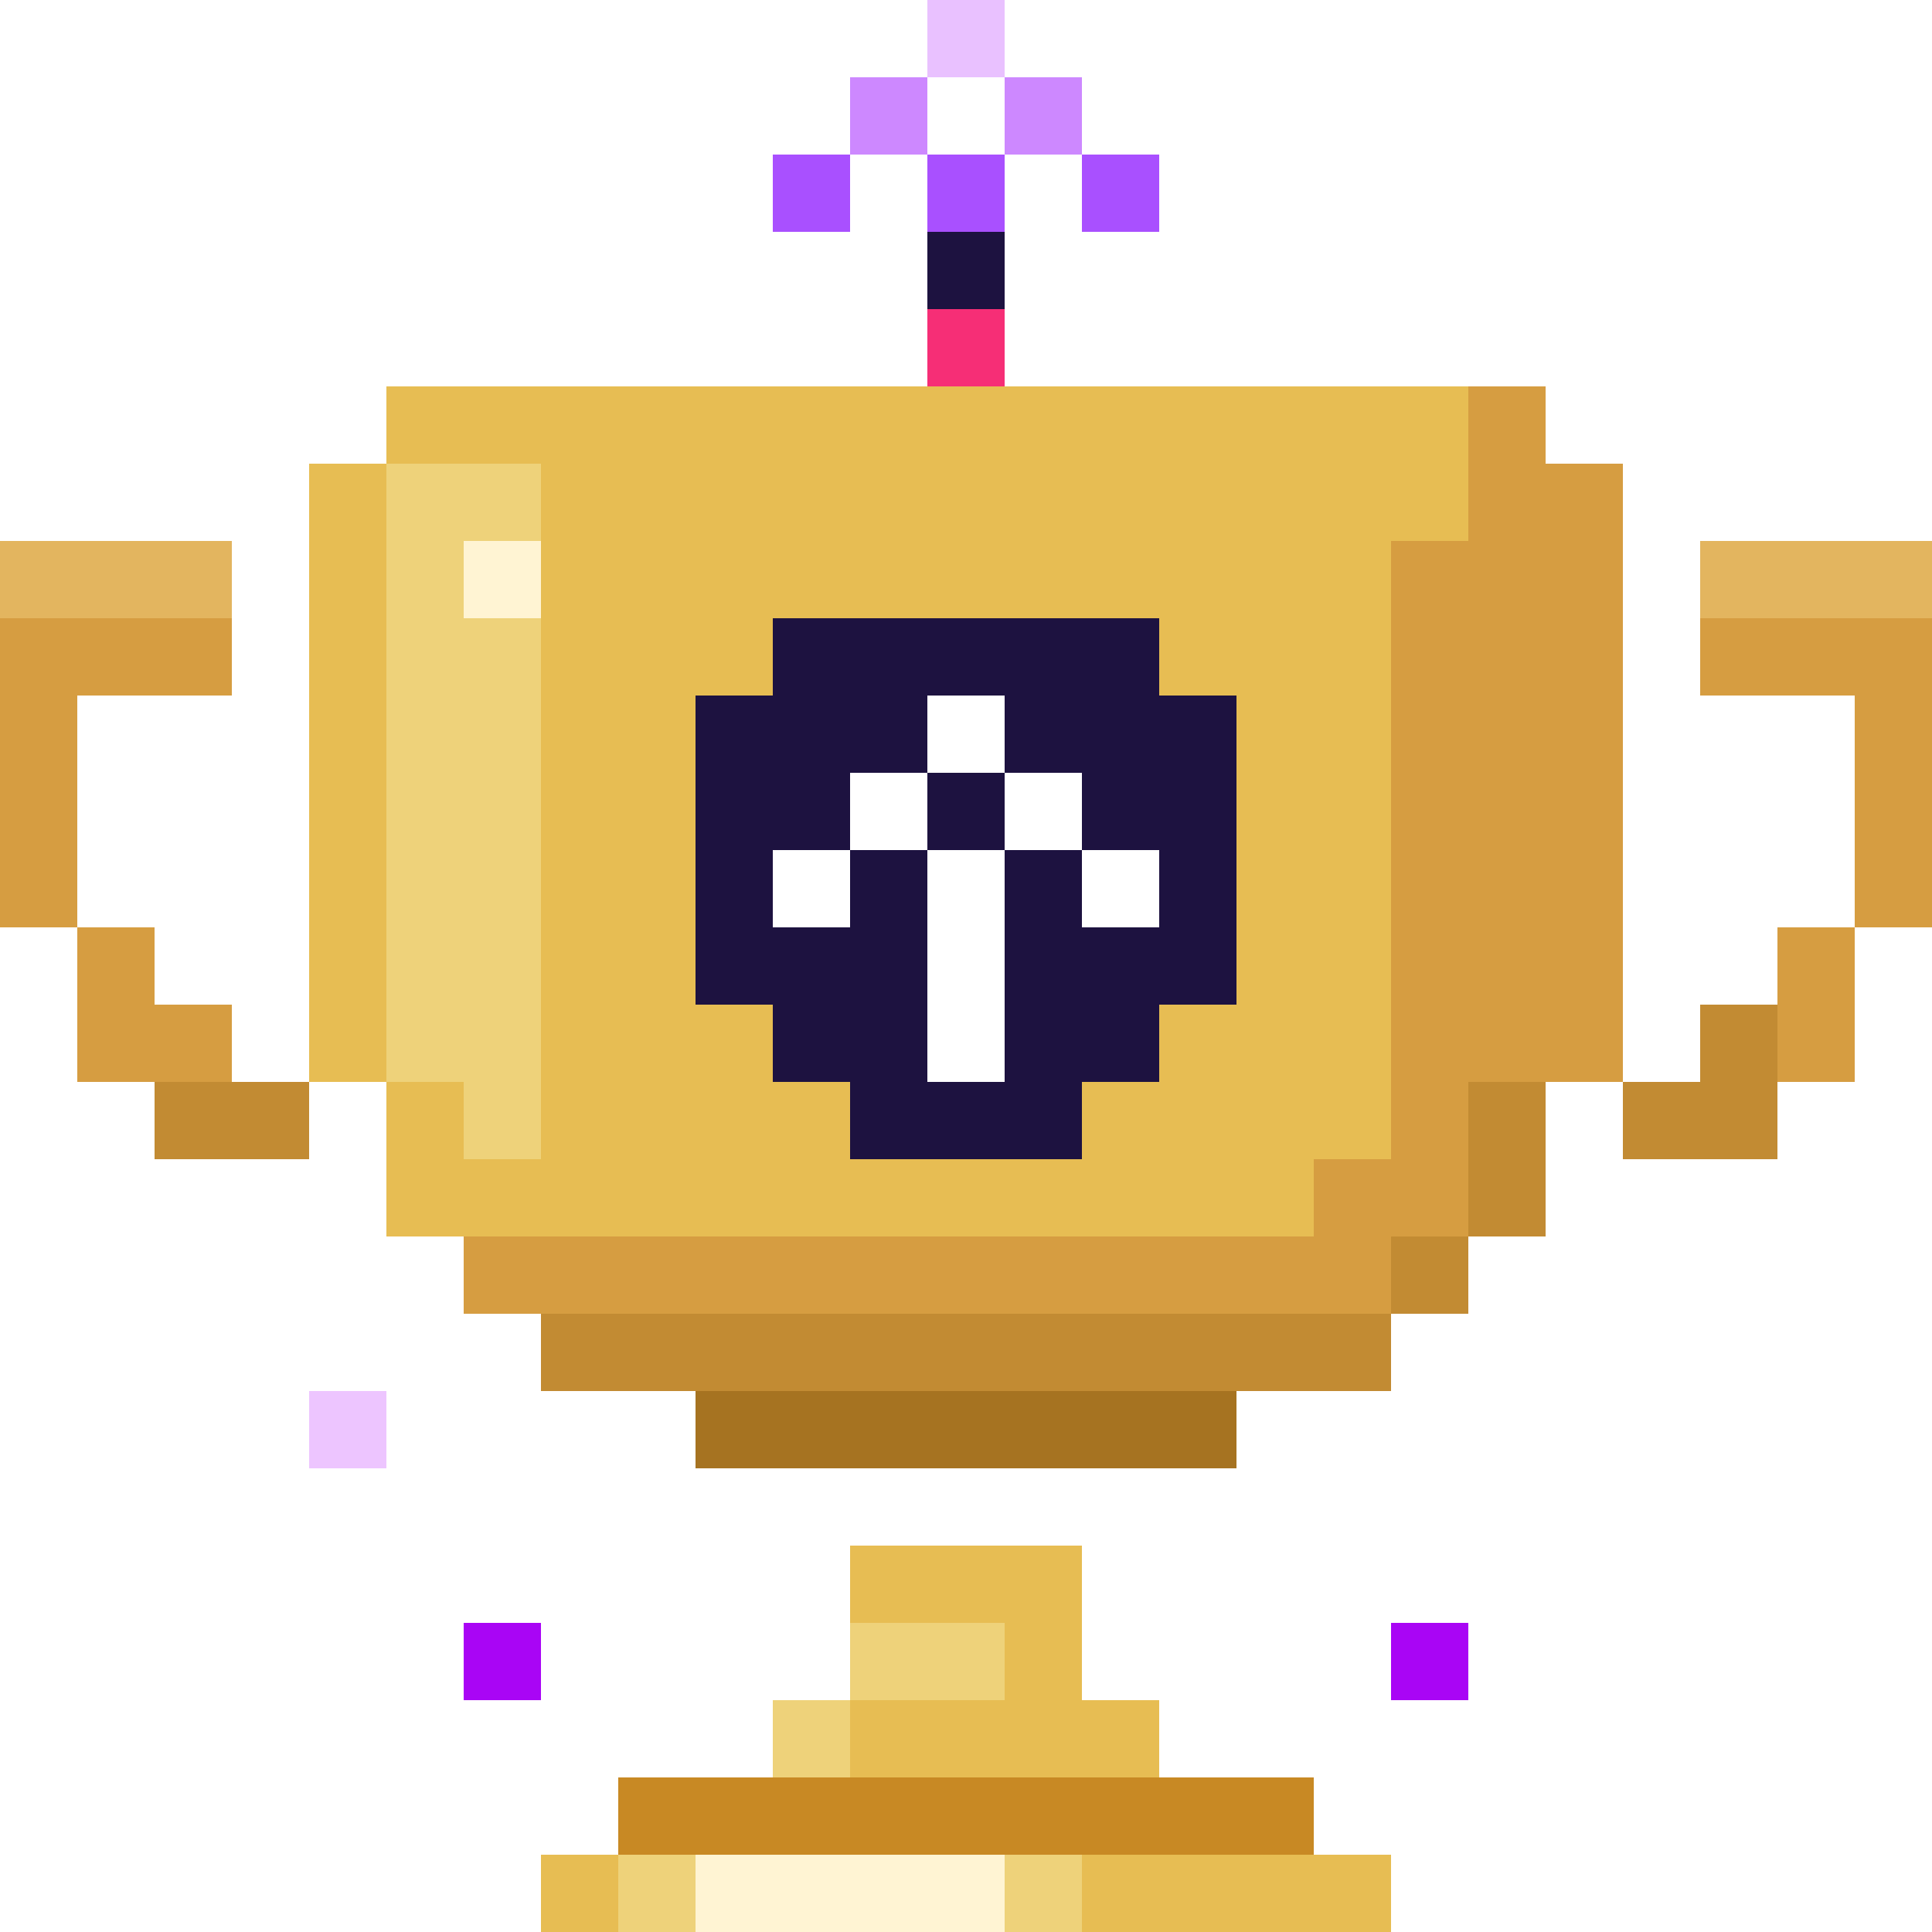
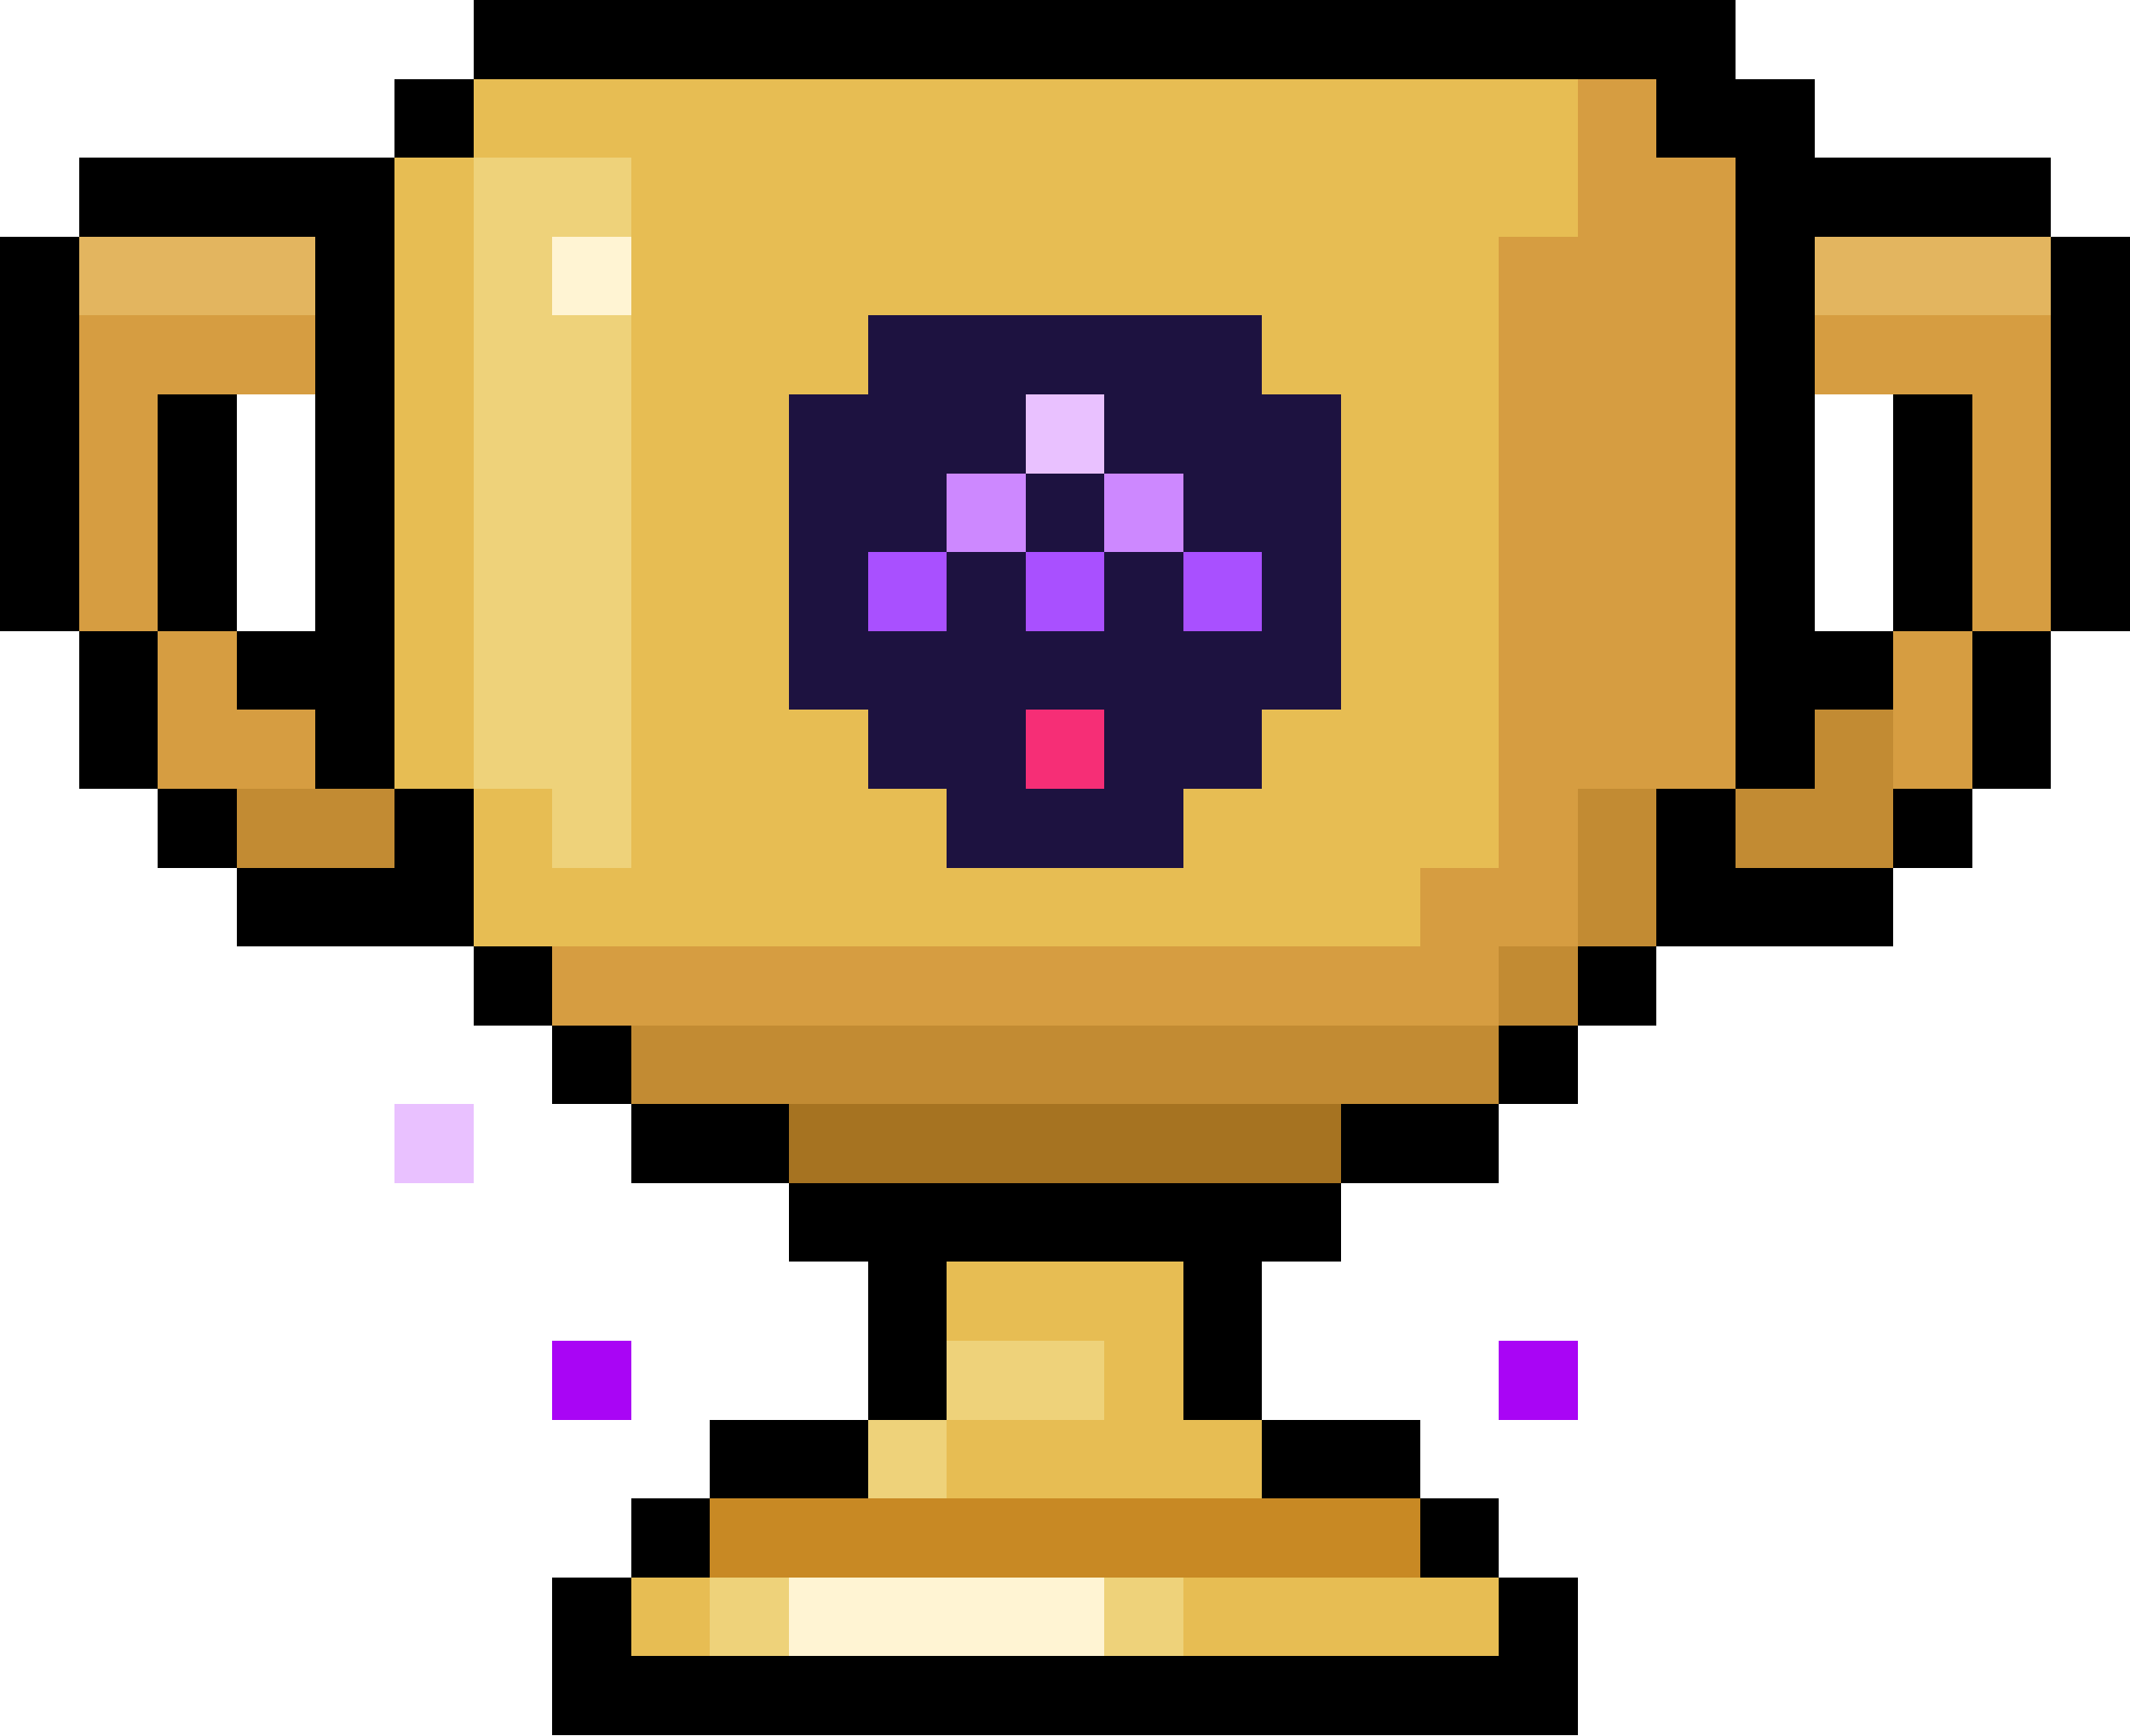
- <svg xmlns="http://www.w3.org/2000/svg" viewBox="0 0 25 25" shape-rendering="crispEdges">
-   <path fill="#e7bd53" d="M5 5h1v1h-1zM6 5h1v1h-1zM7 5h1v1h-1zM7 6h1v1h-1zM7 7h1v1h-1zM15 7h1v1h-1zM7 8h1v1h-1zM15 8h1v1h-1zM8 5h1v1h-1zM8 6h1v1h-1zM8 7h1v1h-1zM16 7h1v1h-1zM8 8h1v1h-1zM16 8h1v1h-1zM8 9h1v1h-1zM16 9h1v1h-1zM8 11h1v1h-1zM7 11h1v1h-1zM7 10h1v1h-1zM7 12h1v1h-1zM9 5h1v1h-1zM9 6h1v1h-1zM9 7h1v1h-1zM17 7h1v1h-1zM18 6h1v1h-1zM9 8h1v1h-1zM17 8h1v1h-1zM10 5h1v1h-1zM10 6h1v1h-1zM11 5h1v1h-1zM11 6h1v1h-1zM12 5h1v1h-1zM12 6h1v1h-1zM11 7h1v1h-1zM12 7h1v1h-1zM13 5h1v1h-1zM13 6h1v1h-1zM13 7h1v1h-1zM14 5h1v1h-1zM14 6h1v1h-1zM15 5h1v1h-1zM15 6h1v1h-1zM16 5h1v1h-1zM16 6h1v1h-1zM17 5h1v1h-1zM17 6h1v1h-1zM18 5h1v1h-1zM11 20h1v1h-1zM12 20h1v1h-1zM11 22h1v1h-1zM12 22h1v1h-1zM13 20h1v1h-1zM16 10h1v1h-1zM17 9h1v1h-1zM8 10h1v1h-1zM8 12h1v1h-1zM17 13h1v1h-1zM7 9h1v1h-1zM7 13h1v1h-1zM16 12h1v1h-1zM14 7h1v1h-1zM10 7h1v1h-1zM13 21h1v1h-1zM13 22h1v1h-1zM14 22h1v1h-1zM14 24h1v1h-1zM15 24h1v1h-1zM16 24h1v1h-1zM17 24h1v1h-1zM7 24h1v1h-1zM4 6h1v1h-1zM4 7h1v1h-1zM4 8h1v1h-1zM4 9h1v1h-1zM4 10h1v1h-1zM4 11h1v1h-1zM4 12h1v1h-1zM4 13h1v1h-1zM7 14h1v1h-1zM8 14h1v1h-1zM8 13h1v1h-1zM9 14h1v1h-1zM9 13h1v1h-1zM10 14h1v1h-1zM14 14h1v1h-1zM15 14h1v1h-1zM15 13h1v1h-1zM16 14h1v1h-1zM16 13h1v1h-1zM17 14h1v1h-1zM5 14h1v1h-1zM5 15h1v1h-1zM6 15h1v1h-1zM7 15h1v1h-1zM8 15h1v1h-1zM9 15h1v1h-1zM11 15h1v1h-1zM12 15h1v1h-1zM10 15h1v1h-1zM13 15h1v1h-1zM14 15h1v1h-1zM15 15h1v1h-1zM16 15h1v1h-1zM16 11h1v1h-1zM17 11h1v1h-1zM17 10h1v1h-1zM17 12h1v1h-1z" />
-   <path fill="#d69d41" d="M19 6h1v1h-1zM19 7h1v1h-1zM19 8h1v1h-1zM19 9h1v1h-1zM19 10h1v1h-1zM19 11h1v1h-1zM19 12h1v1h-1zM19 13h1v1h-1zM18 7h1v1h-1zM18 8h1v1h-1zM18 9h1v1h-1zM18 10h1v1h-1zM18 11h1v1h-1zM18 12h1v1h-1zM18 13h1v1h-1zM18 14h1v1h-1zM18 15h1v1h-1zM17 15h1v1h-1zM19 5h1v1h-1zM23 13h1v1h-1zM1 13h1v1h-1zM2 13h1v1h-1zM23 12h1v1h-1zM1 12h1v1h-1zM24 11h1v1h-1zM0 11h1v1h-1zM24 10h1v1h-1zM0 10h1v1h-1zM24 9h1v1h-1zM0 9h1v1h-1zM24 8h1v1h-1zM0 8h1v1h-1zM23 8h1v1h-1zM1 8h1v1h-1zM22 8h1v1h-1zM2 8h1v1h-1zM20 6h1v1h-1zM20 7h1v1h-1zM20 8h1v1h-1zM20 9h1v1h-1zM20 10h1v1h-1zM20 11h1v1h-1zM20 12h1v1h-1zM20 13h1v1h-1zM6 16h1v1h-1zM17 16h1v1h-1zM16 16h1v1h-1zM15 16h1v1h-1zM14 16h1v1h-1zM13 16h1v1h-1zM11 16h1v1h-1zM12 16h1v1h-1zM10 16h1v1h-1zM9 16h1v1h-1zM8 16h1v1h-1zM7 16h1v1h-1z" />
-   <path fill="#c28b33" d="M22 13h1v1h-1zM22 14h1v1h-1zM2 14h1v1h-1zM21 14h1v1h-1zM3 14h1v1h-1zM19 14h1v1h-1zM19 15h1v1h-1zM18 16h1v1h-1zM17 17h1v1h-1zM16 17h1v1h-1zM15 17h1v1h-1zM14 17h1v1h-1zM13 17h1v1h-1zM11 17h1v1h-1zM12 17h1v1h-1zM10 17h1v1h-1zM9 17h1v1h-1zM8 17h1v1h-1zM7 17h1v1h-1z" />
-   <path fill="#e3b55f" d="M24 7h1v1h-1zM0 7h1v1h-1zM23 7h1v1h-1zM1 7h1v1h-1zM22 7h1v1h-1zM2 7h1v1h-1z" />
-   <path fill="#a905f5" d="M6 21h1v1h-1zM18 21h1v1h-1z" />
-   <path fill="#edc5ff" d="M4 18h1v1h-1z" />
-   <path fill="#1d1240" d="M11 14h1v1h-1zM12 14h1v1h-1zM13 14h1v1h-1zM14 13h1v1h-1zM10 13h1v1h-1zM9 12h1v1h-1zM15 12h1v1h-1zM9 11h1v1h-1zM15 11h1v1h-1zM15 10h1v1h-1zM15 9h1v1h-1zM9 10h1v1h-1zM9 9h1v1h-1zM10 8h1v1h-1zM10 9h1v1h-1zM10 10h1v1h-1zM10 12h1v1h-1zM11 8h1v1h-1zM12 8h1v1h-1zM11 9h1v1h-1zM12 10h1v1h-1zM11 11h1v1h-1zM11 12h1v1h-1zM11 13h1v1h-1zM13 8h1v1h-1zM13 9h1v1h-1zM13 11h1v1h-1zM13 12h1v1h-1zM13 13h1v1h-1zM14 8h1v1h-1zM14 9h1v1h-1zM14 10h1v1h-1zM12 3h1v1h-1zM14 12h1v1h-1z" />
-   <path fill="#eed27a" d="M11 21h1v1h-1zM12 21h1v1h-1zM13 24h1v1h-1zM10 22h1v1h-1zM8 24h1v1h-1zM5 13h1v1h-1zM5 12h1v1h-1zM5 11h1v1h-1zM5 10h1v1h-1zM5 9h1v1h-1zM5 8h1v1h-1zM5 7h1v1h-1zM5 6h1v1h-1zM6 6h1v1h-1zM6 8h1v1h-1zM6 9h1v1h-1zM6 10h1v1h-1zM6 11h1v1h-1zM6 12h1v1h-1zM6 13h1v1h-1zM6 14h1v1h-1z" />
-   <path fill="#fff4d3" d="M11 24h1v1h-1zM12 24h1v1h-1zM10 24h1v1h-1zM9 24h1v1h-1zM6 7h1v1h-1z" />
-   <path fill="#c88924" d="M11 23h1v1h-1zM12 23h1v1h-1zM13 23h1v1h-1zM15 23h1v1h-1zM8 23h1v1h-1zM14 23h1v1h-1zM16 23h1v1h-1zM9 23h1v1h-1zM10 23h1v1h-1z" />
-   <path fill="#a950ff" d="M10 2h1v1h-1zM12 2h1v1h-1zM14 2h1v1h-1z" />
-   <path fill="#e9c1ff" d="M12 0h1v1h-1z" />
-   <path fill="#cd88ff" d="M11 1h1v1h-1zM13 1h1v1h-1z" />
-   <path fill="#f62e76" d="M12 4h1v1h-1z" />
-   <path fill="#a67321" d="M15 18h1v1h-1zM14 18h1v1h-1zM13 18h1v1h-1zM11 18h1v1h-1zM12 18h1v1h-1zM10 18h1v1h-1zM9 18h1v1h-1z" />
+ <svg xmlns="http://www.w3.org/2000/svg" viewBox="0 0 27 22" shape-rendering="crispEdges">
+   <path fill="#000000" d="M6 0h1v1h-1zM7 0h1v1h-1zM8 0h1v1h-1zM9 0h1v1h-1zM10 0h1v1h-1zM11 0h1v1h-1zM12 0h1v1h-1zM13 0h1v1h-1zM14 0h1v1h-1zM15 0h1v1h-1zM16 0h1v1h-1zM17 0h1v1h-1zM18 0h1v1h-1zM19 0h1v1h-1zM20 0h1v1h-1zM21 0h1v1h-1zM5 1h1v1h-1zM21 1h1v1h-1zM22 1h1v1h-1zM1 2h1v1h-1zM2 2h1v1h-1zM3 2h1v1h-1zM4 2h1v1h-1zM22 2h1v1h-1zM23 2h1v1h-1zM24 2h1v1h-1zM25 2h1v1h-1zM0 3h1v1h-1zM4 3h1v1h-1zM22 3h1v1h-1zM26 3h1v1h-1zM0 4h1v1h-1zM4 4h1v1h-1zM22 4h1v1h-1zM26 4h1v1h-1zM0 5h1v1h-1zM2 5h1v1h-1zM4 5h1v1h-1zM22 5h1v1h-1zM24 5h1v1h-1zM26 5h1v1h-1zM0 6h1v1h-1zM2 6h1v1h-1zM4 6h1v1h-1zM22 6h1v1h-1zM24 6h1v1h-1zM26 6h1v1h-1zM0 7h1v1h-1zM2 7h1v1h-1zM4 7h1v1h-1zM22 7h1v1h-1zM24 7h1v1h-1zM26 7h1v1h-1zM1 8h1v1h-1zM3 8h1v1h-1zM4 8h1v1h-1zM22 8h1v1h-1zM23 8h1v1h-1zM25 8h1v1h-1zM1 9h1v1h-1zM4 9h1v1h-1zM22 9h1v1h-1zM25 9h1v1h-1zM2 10h1v1h-1zM5 10h1v1h-1zM21 10h1v1h-1zM24 10h1v1h-1zM3 11h1v1h-1zM4 11h1v1h-1zM5 11h1v1h-1zM21 11h1v1h-1zM22 11h1v1h-1zM23 11h1v1h-1zM6 12h1v1h-1zM20 12h1v1h-1zM7 13h1v1h-1zM19 13h1v1h-1zM8 14h1v1h-1zM9 14h1v1h-1zM17 14h1v1h-1zM18 14h1v1h-1zM10 15h1v1h-1zM11 15h1v1h-1zM12 15h1v1h-1zM13 15h1v1h-1zM14 15h1v1h-1zM15 15h1v1h-1zM16 15h1v1h-1zM11 16h1v1h-1zM15 16h1v1h-1zM11 17h1v1h-1zM15 17h1v1h-1zM9 18h1v1h-1zM10 18h1v1h-1zM16 18h1v1h-1zM17 18h1v1h-1zM8 19h1v1h-1zM18 19h1v1h-1zM7 20h1v1h-1zM19 20h1v1h-1zM7 21h1v1h-1zM8 21h1v1h-1zM9 21h1v1h-1zM10 21h1v1h-1zM11 21h1v1h-1zM12 21h1v1h-1zM13 21h1v1h-1zM14 21h1v1h-1zM15 21h1v1h-1zM16 21h1v1h-1zM17 21h1v1h-1zM18 21h1v1h-1zM19 21h1v1h-1z" />
+   <path fill="#e7bd53" d="M6 1h1v1h-1zM7 1h1v1h-1zM8 1h1v1h-1zM9 1h1v1h-1zM10 1h1v1h-1zM11 1h1v1h-1zM12 1h1v1h-1zM13 1h1v1h-1zM14 1h1v1h-1zM15 1h1v1h-1zM16 1h1v1h-1zM17 1h1v1h-1zM18 1h1v1h-1zM19 1h1v1h-1zM5 2h1v1h-1zM8 2h1v1h-1zM9 2h1v1h-1zM10 2h1v1h-1zM11 2h1v1h-1zM12 2h1v1h-1zM13 2h1v1h-1zM14 2h1v1h-1zM15 2h1v1h-1zM16 2h1v1h-1zM17 2h1v1h-1zM18 2h1v1h-1zM19 2h1v1h-1zM5 3h1v1h-1zM8 3h1v1h-1zM9 3h1v1h-1zM10 3h1v1h-1zM11 3h1v1h-1zM12 3h1v1h-1zM13 3h1v1h-1zM14 3h1v1h-1zM15 3h1v1h-1zM16 3h1v1h-1zM17 3h1v1h-1zM18 3h1v1h-1zM5 4h1v1h-1zM8 4h1v1h-1zM9 4h1v1h-1zM10 4h1v1h-1zM16 4h1v1h-1zM17 4h1v1h-1zM18 4h1v1h-1zM5 5h1v1h-1zM8 5h1v1h-1zM9 5h1v1h-1zM17 5h1v1h-1zM18 5h1v1h-1zM5 6h1v1h-1zM8 6h1v1h-1zM9 6h1v1h-1zM17 6h1v1h-1zM18 6h1v1h-1zM5 7h1v1h-1zM8 7h1v1h-1zM9 7h1v1h-1zM17 7h1v1h-1zM18 7h1v1h-1zM5 8h1v1h-1zM8 8h1v1h-1zM9 8h1v1h-1zM17 8h1v1h-1zM18 8h1v1h-1zM5 9h1v1h-1zM8 9h1v1h-1zM9 9h1v1h-1zM10 9h1v1h-1zM16 9h1v1h-1zM17 9h1v1h-1zM18 9h1v1h-1zM6 10h1v1h-1zM8 10h1v1h-1zM9 10h1v1h-1zM10 10h1v1h-1zM11 10h1v1h-1zM15 10h1v1h-1zM16 10h1v1h-1zM17 10h1v1h-1zM18 10h1v1h-1zM6 11h1v1h-1zM7 11h1v1h-1zM8 11h1v1h-1zM9 11h1v1h-1zM10 11h1v1h-1zM11 11h1v1h-1zM12 11h1v1h-1zM13 11h1v1h-1zM14 11h1v1h-1zM15 11h1v1h-1zM16 11h1v1h-1zM17 11h1v1h-1zM12 16h1v1h-1zM13 16h1v1h-1zM14 16h1v1h-1zM14 17h1v1h-1zM12 18h1v1h-1zM13 18h1v1h-1zM14 18h1v1h-1zM15 18h1v1h-1zM8 20h1v1h-1zM15 20h1v1h-1zM16 20h1v1h-1zM17 20h1v1h-1zM18 20h1v1h-1z" />
+   <path fill="#d69d41" d="M20 1h1v1h-1zM20 2h1v1h-1zM21 2h1v1h-1zM19 3h1v1h-1zM20 3h1v1h-1zM21 3h1v1h-1zM1 4h1v1h-1zM2 4h1v1h-1zM3 4h1v1h-1zM19 4h1v1h-1zM20 4h1v1h-1zM21 4h1v1h-1zM23 4h1v1h-1zM24 4h1v1h-1zM25 4h1v1h-1zM1 5h1v1h-1zM19 5h1v1h-1zM20 5h1v1h-1zM21 5h1v1h-1zM25 5h1v1h-1zM1 6h1v1h-1zM19 6h1v1h-1zM20 6h1v1h-1zM21 6h1v1h-1zM25 6h1v1h-1zM1 7h1v1h-1zM19 7h1v1h-1zM20 7h1v1h-1zM21 7h1v1h-1zM25 7h1v1h-1zM2 8h1v1h-1zM19 8h1v1h-1zM20 8h1v1h-1zM21 8h1v1h-1zM24 8h1v1h-1zM2 9h1v1h-1zM3 9h1v1h-1zM19 9h1v1h-1zM20 9h1v1h-1zM21 9h1v1h-1zM24 9h1v1h-1zM19 10h1v1h-1zM18 11h1v1h-1zM19 11h1v1h-1zM7 12h1v1h-1zM8 12h1v1h-1zM9 12h1v1h-1zM10 12h1v1h-1zM11 12h1v1h-1zM12 12h1v1h-1zM13 12h1v1h-1zM14 12h1v1h-1zM15 12h1v1h-1zM16 12h1v1h-1zM17 12h1v1h-1zM18 12h1v1h-1z" />
+   <path fill="#eed27a" d="M6 2h1v1h-1zM7 2h1v1h-1zM6 3h1v1h-1zM6 4h1v1h-1zM7 4h1v1h-1zM6 5h1v1h-1zM7 5h1v1h-1zM6 6h1v1h-1zM7 6h1v1h-1zM6 7h1v1h-1zM7 7h1v1h-1zM6 8h1v1h-1zM7 8h1v1h-1zM6 9h1v1h-1zM7 9h1v1h-1zM7 10h1v1h-1zM12 17h1v1h-1zM13 17h1v1h-1zM11 18h1v1h-1zM9 20h1v1h-1zM14 20h1v1h-1z" />
+   <path fill="#e3b55f" d="M1 3h1v1h-1zM2 3h1v1h-1zM3 3h1v1h-1zM23 3h1v1h-1zM24 3h1v1h-1zM25 3h1v1h-1z" />
+   <path fill="#fff4d3" d="M7 3h1v1h-1zM10 20h1v1h-1zM11 20h1v1h-1zM12 20h1v1h-1zM13 20h1v1h-1z" />
+   <path fill="#1d1240" d="M11 4h1v1h-1zM12 4h1v1h-1zM13 4h1v1h-1zM14 4h1v1h-1zM15 4h1v1h-1zM10 5h1v1h-1zM11 5h1v1h-1zM12 5h1v1h-1zM14 5h1v1h-1zM15 5h1v1h-1zM16 5h1v1h-1zM10 6h1v1h-1zM11 6h1v1h-1zM13 6h1v1h-1zM15 6h1v1h-1zM16 6h1v1h-1zM10 7h1v1h-1zM12 7h1v1h-1zM14 7h1v1h-1zM16 7h1v1h-1zM10 8h1v1h-1zM11 8h1v1h-1zM12 8h1v1h-1zM13 8h1v1h-1zM14 8h1v1h-1zM15 8h1v1h-1zM16 8h1v1h-1zM11 9h1v1h-1zM12 9h1v1h-1zM14 9h1v1h-1zM15 9h1v1h-1zM12 10h1v1h-1zM13 10h1v1h-1zM14 10h1v1h-1z" />
+   <path fill="#e9c1ff" d="M13 5h1v1h-1zM5 14h1v1h-1z" />
+   <path fill="#cd88ff" d="M12 6h1v1h-1zM14 6h1v1h-1z" />
+   <path fill="#a950ff" d="M11 7h1v1h-1zM13 7h1v1h-1zM15 7h1v1h-1z" />
+   <path fill="#f62e76" d="M13 9h1v1h-1z" />
+   <path fill="#c28b33" d="M23 9h1v1h-1zM3 10h1v1h-1zM4 10h1v1h-1zM20 10h1v1h-1zM22 10h1v1h-1zM23 10h1v1h-1zM20 11h1v1h-1zM19 12h1v1h-1zM8 13h1v1h-1zM9 13h1v1h-1zM10 13h1v1h-1zM11 13h1v1h-1zM12 13h1v1h-1zM13 13h1v1h-1zM14 13h1v1h-1zM15 13h1v1h-1zM16 13h1v1h-1zM17 13h1v1h-1zM18 13h1v1h-1z" />
+   <path fill="#a67321" d="M10 14h1v1h-1zM11 14h1v1h-1zM12 14h1v1h-1zM13 14h1v1h-1zM14 14h1v1h-1zM15 14h1v1h-1zM16 14h1v1h-1z" />
+   <path fill="#a905f5" d="M7 17h1v1h-1zM19 17h1v1h-1z" />
+   <path fill="#c88924" d="M9 19h1v1h-1zM10 19h1v1h-1zM11 19h1v1h-1zM12 19h1v1h-1zM13 19h1v1h-1zM14 19h1v1h-1zM15 19h1v1h-1zM16 19h1v1h-1zM17 19h1v1h-1z" />
</svg>
